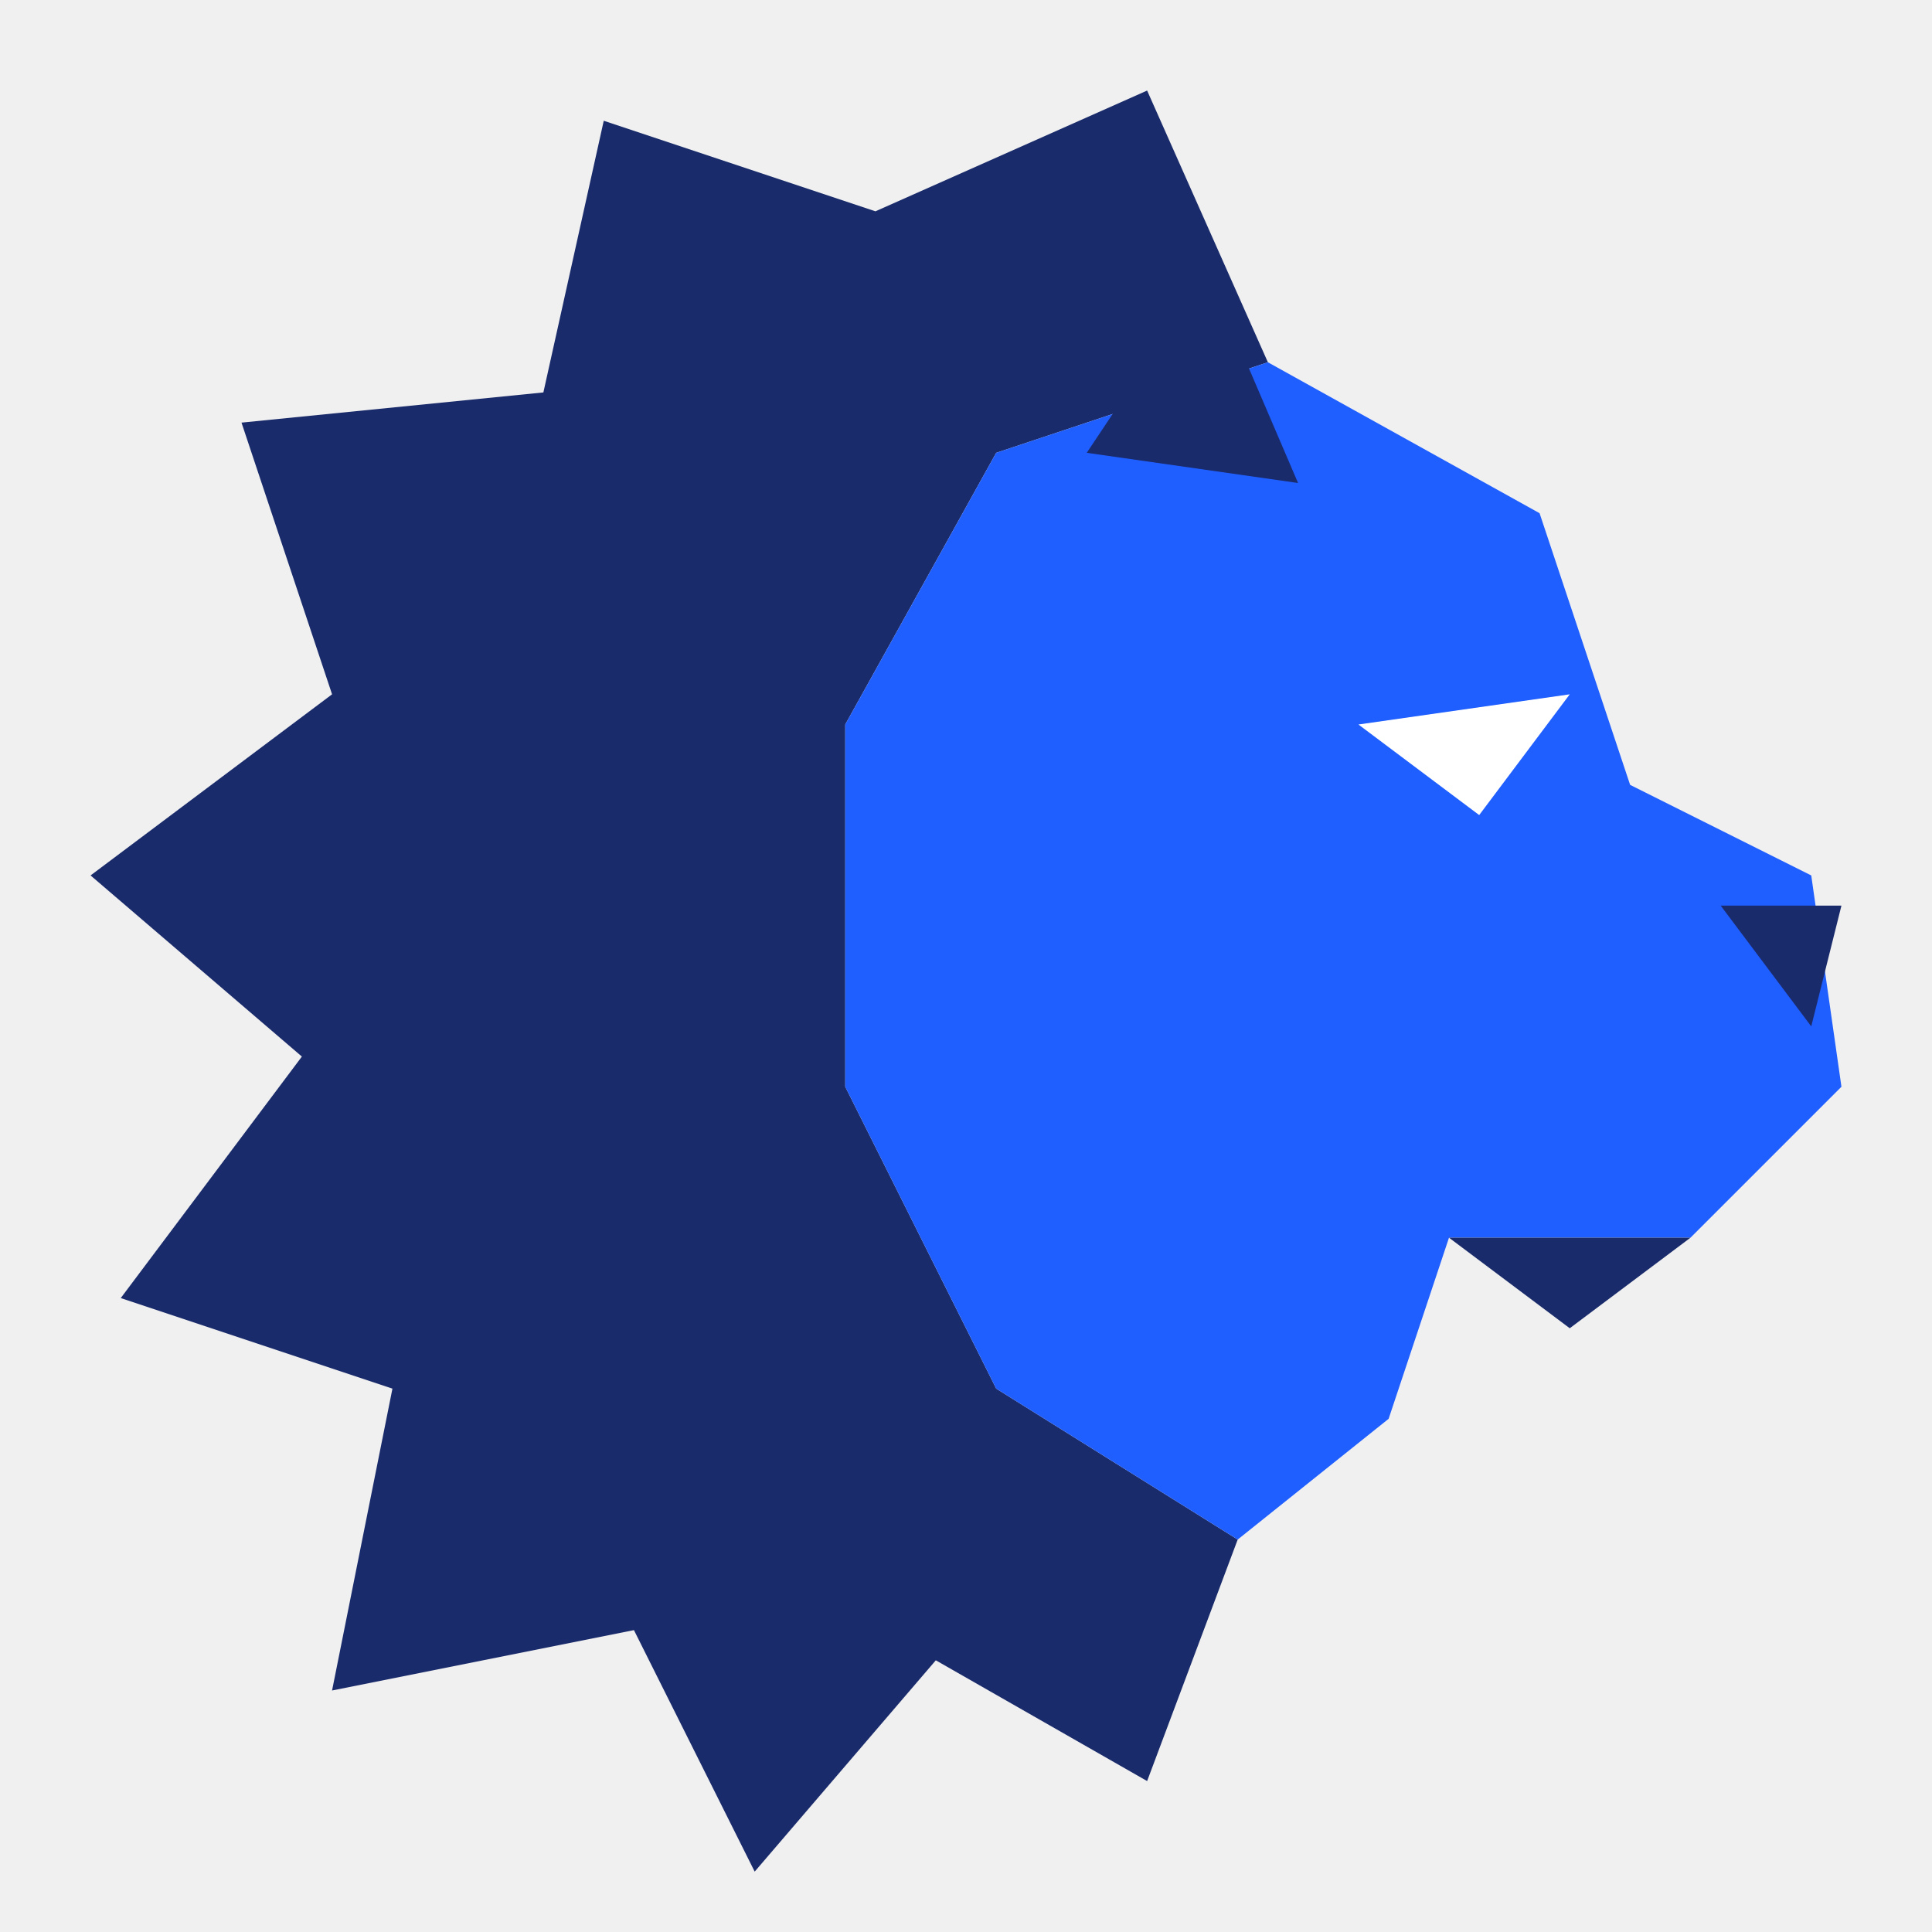
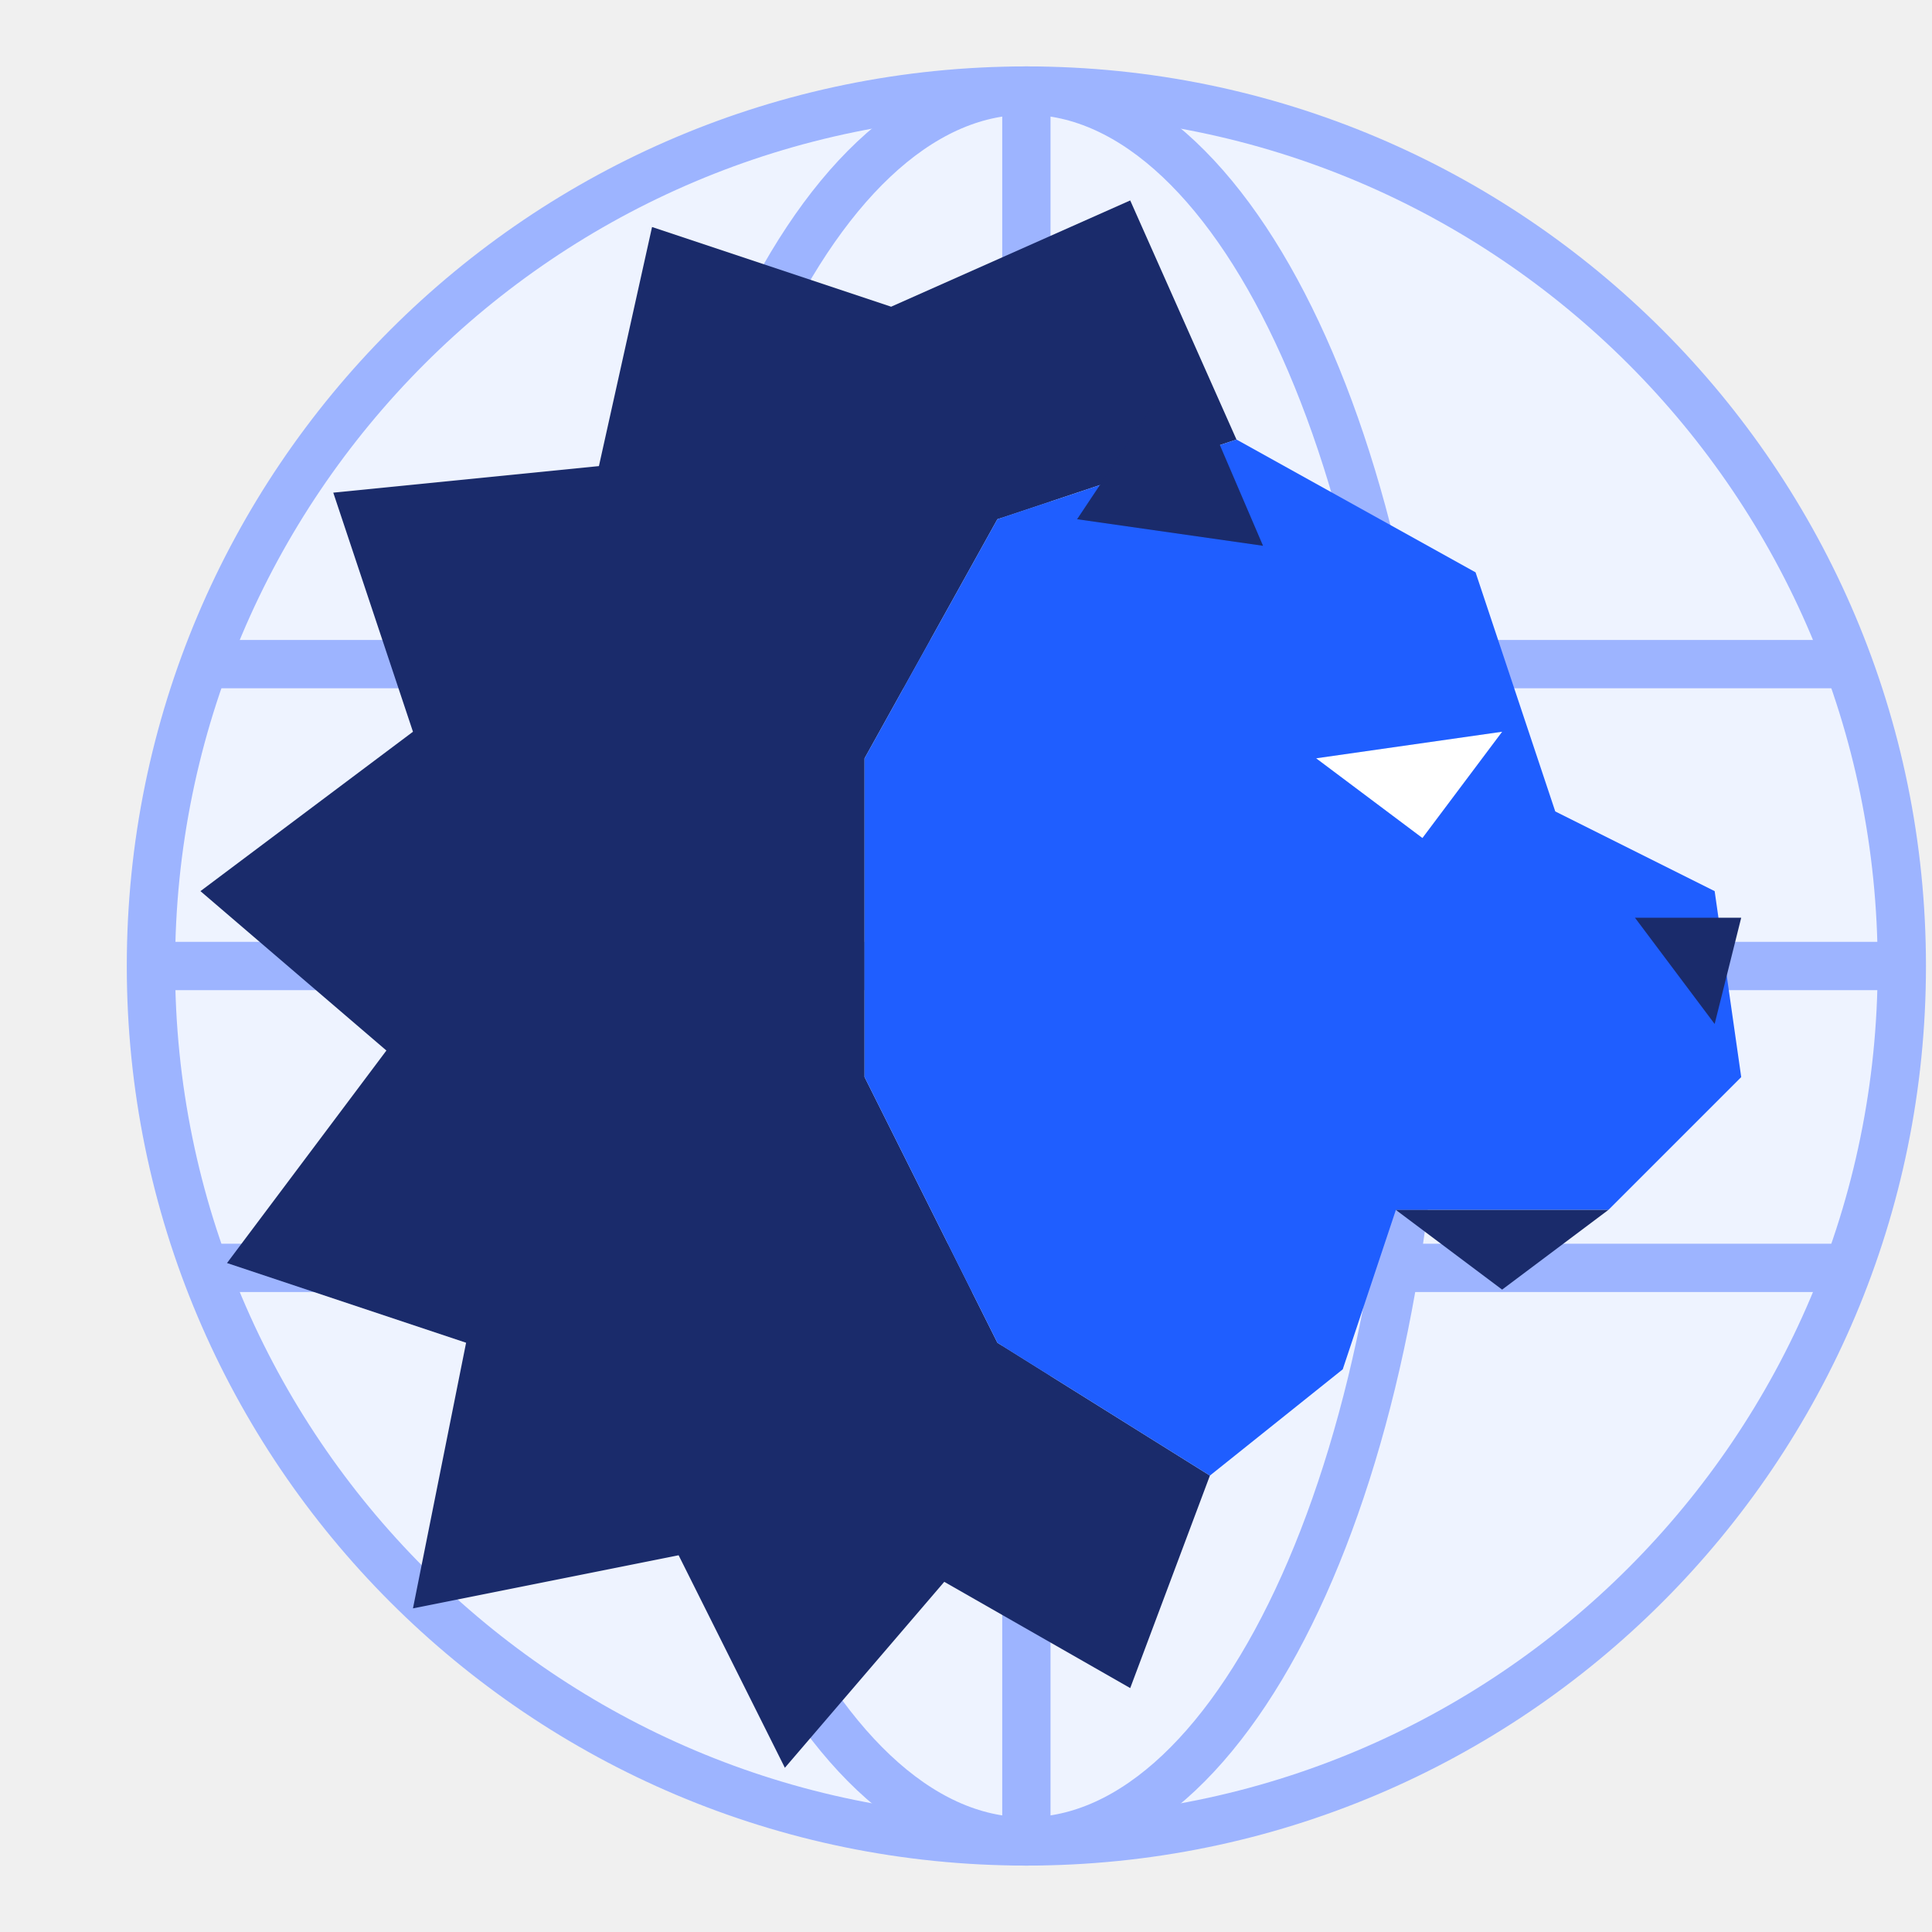
<svg xmlns="http://www.w3.org/2000/svg" viewBox="0 0 64 64" width="64" height="64">
-   <g fill="#1a2b6b">
-     <polygon points="38,3 29,7 20,4 18,13 8,14 11,23 3,29 10,35 4,43 13,46 11,56 21,54 25,62 31,55 38,59 41,51 33,46 28,36 28,24 33,15 42,12" />
+   <g fill="none" stroke="#9db4ff" stroke-width="1.6">
+     <circle cx="34" cy="32" r="29" fill="#eef3ff" />
+     <ellipse cx="34" cy="32" rx="13" ry="29" />
+     <line x1="34" y1="3" x2="34" y2="61" />
+     <path d="M7 22 H61" />
+     <path d="M5 32 H63" />
+     <path d="M7 42 H61" />
  </g>
-   <g fill="#1f5eff">
-     <polygon points="42,12 33,15 28,24 28,36 33,46 41,51 46,47 48,41 56,41 61,36 60,29 54,26 51,17" />
-   </g>
-   <g fill="#1a2b6b">
-     <polygon points="36,15 40,9 43,16" />
-   </g>
-   <g fill="#ffffff">
-     <polygon points="45,24 52,23 49,27" />
-   </g>
-   <g fill="#1a2b6b">
-     <polygon points="57,30 61,30 60,34" />
-     <polygon points="48,41 56,41 52,44" />
+   <g transform="translate(4,4) scale(0.88)">
+     <g fill="#1a2b6b">
+       <polygon points="38,3 29,7 20,4 18,13 8,14 11,23 3,29 10,35 4,43 13,46 11,56 21,54 25,62 31,55 38,59 41,51 33,46 28,36 28,24 33,15 42,12" />
+     </g>
+     <g fill="#1f5eff">
+       <polygon points="42,12 33,15 28,24 28,36 33,46 41,51 46,47 48,41 56,41 61,36 60,29 54,26 51,17" />
+     </g>
+     <g fill="#1a2b6b">
+       <polygon points="36,15 40,9 43,16" />
+       <polygon points="57,30 61,30 60,34" />
+       <polygon points="48,41 56,41 52,44" />
+     </g>
+     <g fill="#ffffff">
+       <polygon points="45,24 52,23 49,27" />
+     </g>
  </g>
</svg>
